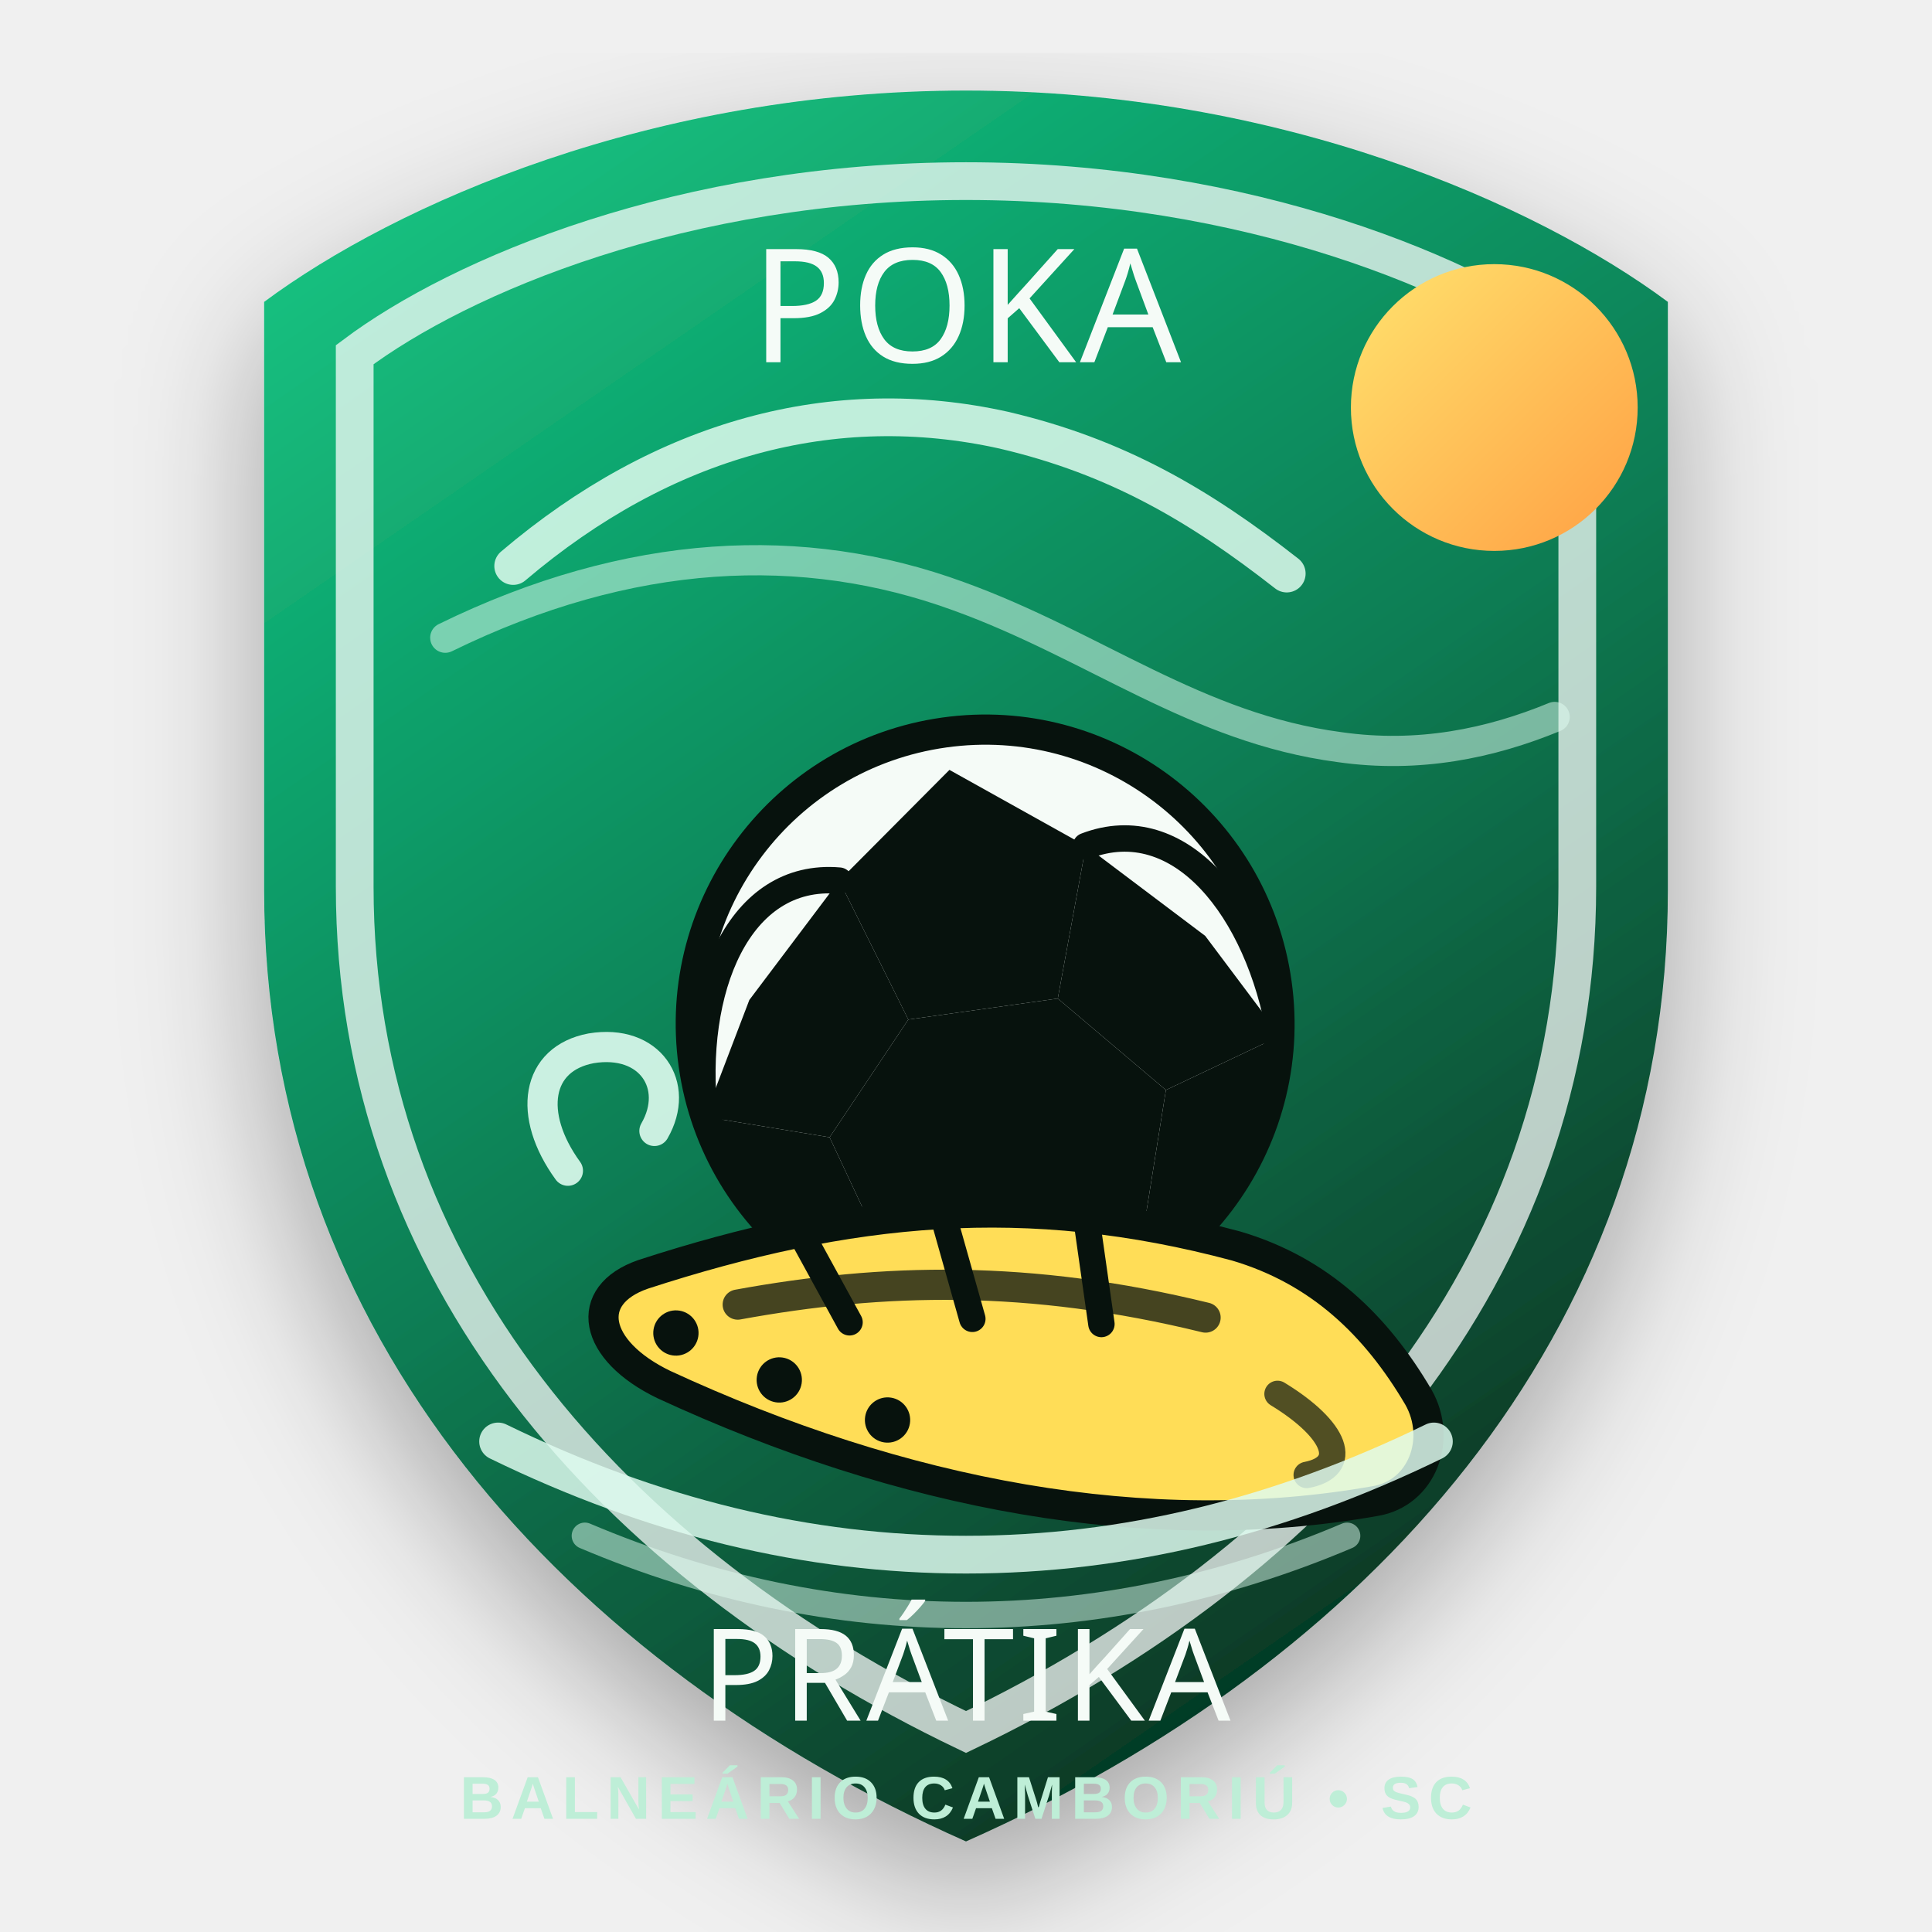
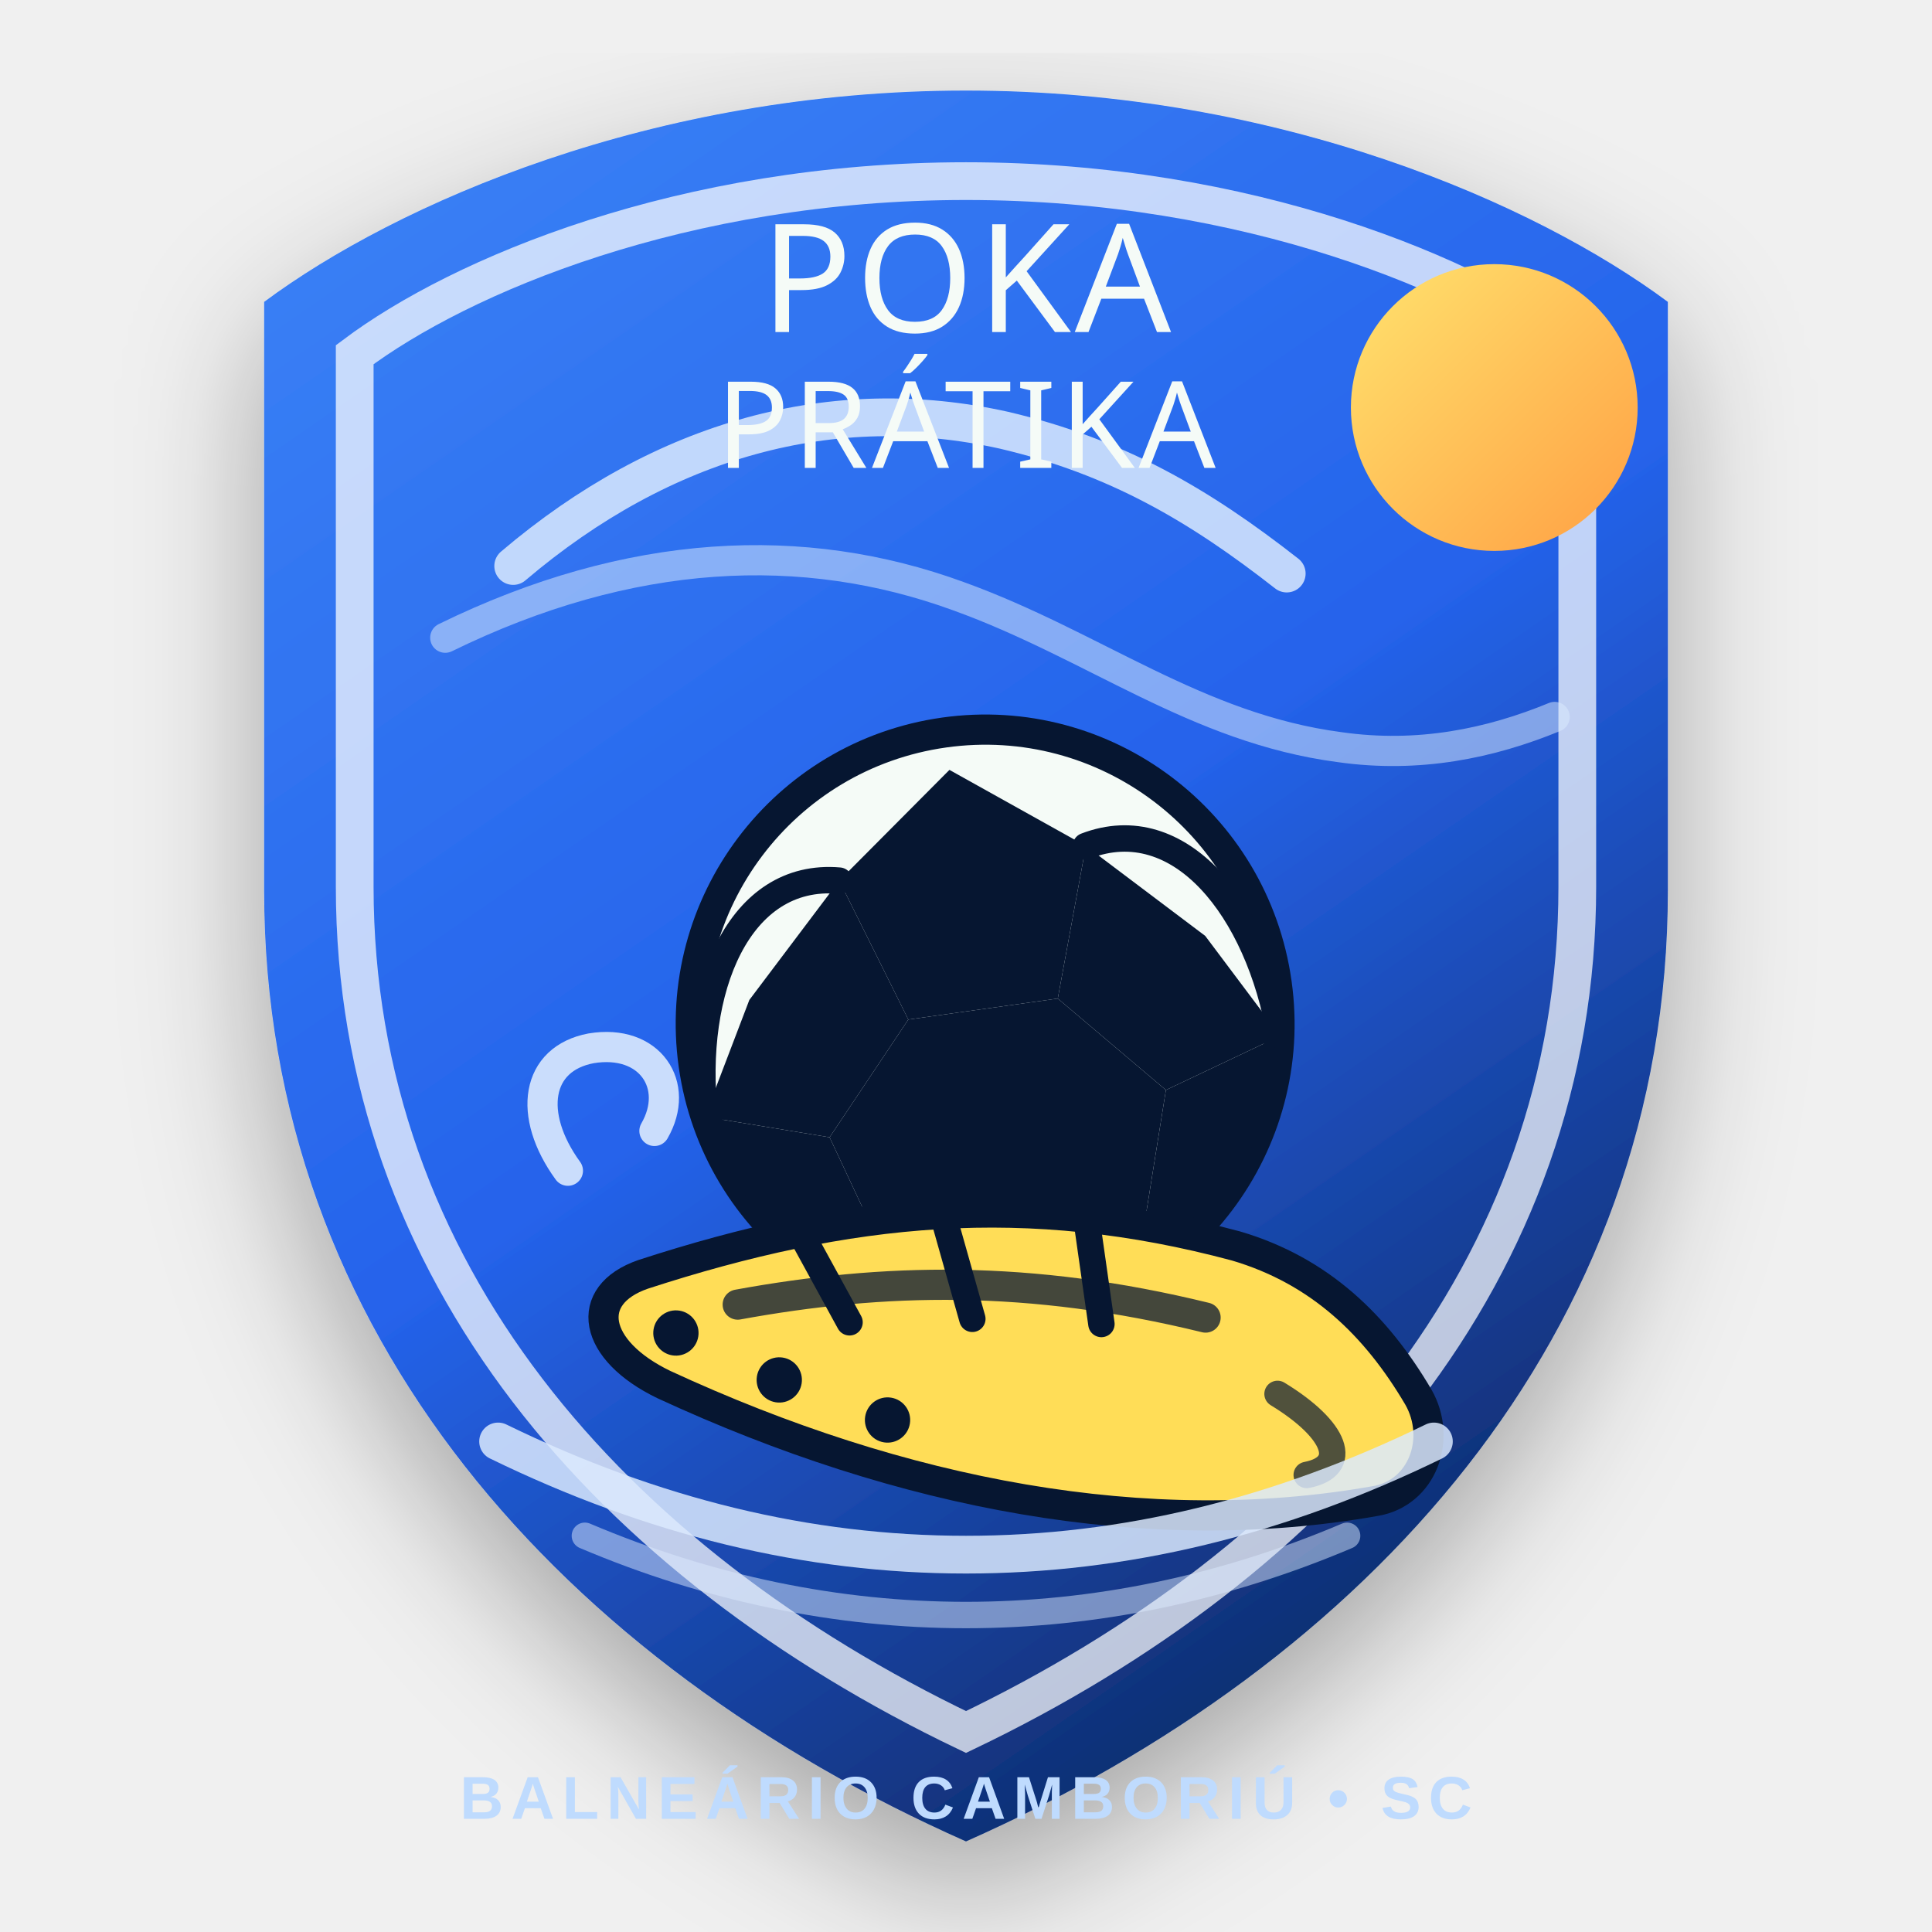
<svg xmlns="http://www.w3.org/2000/svg" width="512" height="512" viewBox="0 0 512 512" fill="none" role="img" aria-labelledby="title desc">
  <defs>
    <linearGradient id="shield" x1="96" y1="24" x2="416" y2="488" gradientUnits="userSpaceOnUse">
-       <stop stop-color="#16C784" />
-       <stop offset="0.48" stop-color="#0A7F55" />
-       <stop offset="1" stop-color="#052014" />
+       <stop stop-color="#3B82F6" />
+       <stop offset="0.48" stop-color="#2563EB" />
+       <stop offset="1" stop-color="#071B46" />
    </linearGradient>
    <linearGradient id="sun" x1="358" y1="70" x2="434" y2="146" gradientUnits="userSpaceOnUse">
      <stop stop-color="#FFE36E" />
      <stop offset="1" stop-color="#FF9F43" />
    </linearGradient>
    <filter id="softShadow" x="-20%" y="-20%" width="140%" height="140%" color-interpolation-filters="sRGB">
      <feDropShadow dx="0" dy="14" stdDeviation="18" flood-color="#000" flood-opacity="0.32" />
    </filter>
  </defs>
  <path d="M256 24C339 24 407 54 442 80V236C442 354 362 441 256 488C150 441 70 354 70 236V80C105 54 173 24 256 24Z" fill="url(#shield)" filter="url(#softShadow)" />
  <path d="M256 48C331 48 390 73 418 94V235C418 337 350 414 256 459C162 414 94 337 94 235V94C122 73 181 48 256 48Z" stroke="white" stroke-opacity="0.72" stroke-width="10" />
  <circle cx="396" cy="108" r="38" fill="url(#sun)" />
-   <path d="M136 150C176 116 221 104 266 114C296 121 318 134 341 152" stroke="#DFFCEF" stroke-width="10" stroke-linecap="round" opacity="0.85" />
-   <path d="M118 169C167 145 213 143 254 158C290 171 317 193 355 198C376 201 395 197 412 190" stroke="#DFFCEF" stroke-width="8" stroke-linecap="round" opacity="0.52" />
+   <path d="M136 150C176 116 221 104 266 114C296 121 318 134 341 152" stroke="#DBEAFE" stroke-width="10" stroke-linecap="round" opacity="0.85" />
+   <path d="M118 169C167 145 213 143 254 158C290 171 317 193 355 198C376 201 395 197 412 190" stroke="#DBEAFE" stroke-width="8" stroke-linecap="round" opacity="0.52" />
  <g transform="translate(82 130) rotate(-8 174 134)">
-     <circle cx="178" cy="142" r="78" fill="#F5FBF7" stroke="#07120D" stroke-width="8" />
-     <path d="M178 74L211 99L198 138H158L145 99L178 74Z" fill="#07120D" />
-     <path d="M117 127L145 99L158 138L133 166L101 156L117 127Z" fill="#07120D" />
-     <path d="M239 127L211 99L198 138L223 166L255 156L239 127Z" fill="#07120D" />
-     <path d="M133 166L158 138H198L223 166L211 205H145L133 166Z" fill="#07120D" />
-     <path d="M145 205L133 166L101 156C107 184 123 202 145 205Z" fill="#07120D" />
-     <path d="M211 205L223 166L255 156C249 184 233 202 211 205Z" fill="#07120D" />
-     <path d="M101 156C102 122 119 93 145 99" stroke="#07120D" stroke-width="7" stroke-linecap="round" />
-     <path d="M255 156C254 122 237 93 211 99" stroke="#07120D" stroke-width="7" stroke-linecap="round" />
+     <circle cx="178" cy="142" r="78" fill="#F5FBF7" stroke="#061631" stroke-width="8" />
+     <path d="M178 74L211 99L198 138H158L145 99L178 74Z" fill="#061631" />
+     <path d="M117 127L145 99L158 138L133 166L101 156L117 127Z" fill="#061631" />
+     <path d="M239 127L211 99L198 138L223 166L255 156L239 127Z" fill="#061631" />
+     <path d="M133 166L158 138H198L223 166L211 205H145L133 166Z" fill="#061631" />
+     <path d="M145 205L133 166L101 156C107 184 123 202 145 205Z" fill="#061631" />
+     <path d="M211 205L223 166L255 156C249 184 233 202 211 205Z" fill="#061631" />
+     <path d="M101 156C102 122 119 93 145 99" stroke="#061631" stroke-width="7" stroke-linecap="round" />
+     <path d="M255 156C254 122 237 93 211 99" stroke="#061631" stroke-width="7" stroke-linecap="round" />
  </g>
  <g transform="translate(130 280) rotate(9 132 55)">
-     <path d="M42 72C93 46 139 34 196 40C219 43 236 55 250 72C258 82 255 97 243 101C185 121 119 119 52 100C32 94 27 80 42 72Z" fill="#FFDD57" stroke="#07120D" stroke-width="8" />
-     <path d="M68 76C105 63 143 56 191 60" stroke="#07120D" stroke-width="8" stroke-linecap="round" opacity="0.75" />
-     <path d="M81 54L98 76M118 44L130 70M156 40L164 66" stroke="#07120D" stroke-width="7" stroke-linecap="round" />
-     <path d="M213 77C230 84 235 93 224 97" stroke="#07120D" stroke-width="7" stroke-linecap="round" opacity="0.7" />
-     <circle cx="53" cy="86" r="6" fill="#07120D" />
-     <circle cx="82" cy="94" r="6" fill="#07120D" />
-     <circle cx="112" cy="100" r="6" fill="#07120D" />
-     <path d="M18 48C5 35 5 20 19 15C34 10 44 21 39 34" stroke="#DFFCEF" stroke-width="8" stroke-linecap="round" opacity="0.9" />
+     <path d="M42 72C93 46 139 34 196 40C219 43 236 55 250 72C258 82 255 97 243 101C185 121 119 119 52 100C32 94 27 80 42 72Z" fill="#FFDD57" stroke="#061631" stroke-width="8" />
+     <path d="M68 76C105 63 143 56 191 60" stroke="#061631" stroke-width="8" stroke-linecap="round" opacity="0.75" />
+     <path d="M81 54L98 76M118 44L130 70M156 40L164 66" stroke="#061631" stroke-width="7" stroke-linecap="round" />
+     <path d="M213 77C230 84 235 93 224 97" stroke="#061631" stroke-width="7" stroke-linecap="round" opacity="0.7" />
+     <circle cx="53" cy="86" r="6" fill="#061631" />
+     <circle cx="82" cy="94" r="6" fill="#061631" />
+     <circle cx="112" cy="100" r="6" fill="#061631" />
+     <path d="M18 48C5 35 5 20 19 15C34 10 44 21 39 34" stroke="#DBEAFE" stroke-width="8" stroke-linecap="round" opacity="0.9" />
  </g>
-   <path d="M132 382C173 402 214 412 256 412C298 412 339 402 380 382" stroke="#DFFCEF" stroke-width="10" stroke-linecap="round" opacity="0.84" />
-   <path d="M155 407C188 421 222 428 256 428C290 428 324 421 357 407" stroke="#DFFCEF" stroke-width="7" stroke-linecap="round" opacity="0.5" />
-   <text x="256" y="96" text-anchor="middle" font-family="Arial Black, Impact, sans-serif" font-size="42" fill="#F5FBF7" letter-spacing="1">POKA</text>
-   <text x="256" y="456" text-anchor="middle" font-family="Arial Black, Impact, sans-serif" font-size="34" fill="#F5FBF7" letter-spacing="1">PRÁTIKA</text>
-   <text x="256" y="482" text-anchor="middle" font-family="Arial, sans-serif" font-size="16" font-weight="700" fill="#BEEED7" letter-spacing="2">BALNEÁRIO CAMBORIÚ • SC</text>
+   <path d="M132 382C173 402 214 412 256 412C298 412 339 402 380 382" stroke="#DBEAFE" stroke-width="10" stroke-linecap="round" opacity="0.84" />
+   <path d="M155 407C188 421 222 428 256 428C290 428 324 421 357 407" stroke="#DBEAFE" stroke-width="7" stroke-linecap="round" opacity="0.5" />
+   <text x="256" y="88" text-anchor="middle" font-family="Arial Black, Impact, sans-serif" font-size="40" fill="#F5FBF7" letter-spacing="1">POKA</text>
+   <text x="256" y="124" text-anchor="middle" font-family="Arial Black, Impact, sans-serif" font-size="32" fill="#F5FBF7" letter-spacing="1">PRÁTIKA</text>
+   <text x="256" y="482" text-anchor="middle" font-family="Arial, sans-serif" font-size="16" font-weight="700" fill="#BFDBFE" letter-spacing="2">BALNEÁRIO CAMBORIÚ • SC</text>
</svg>
